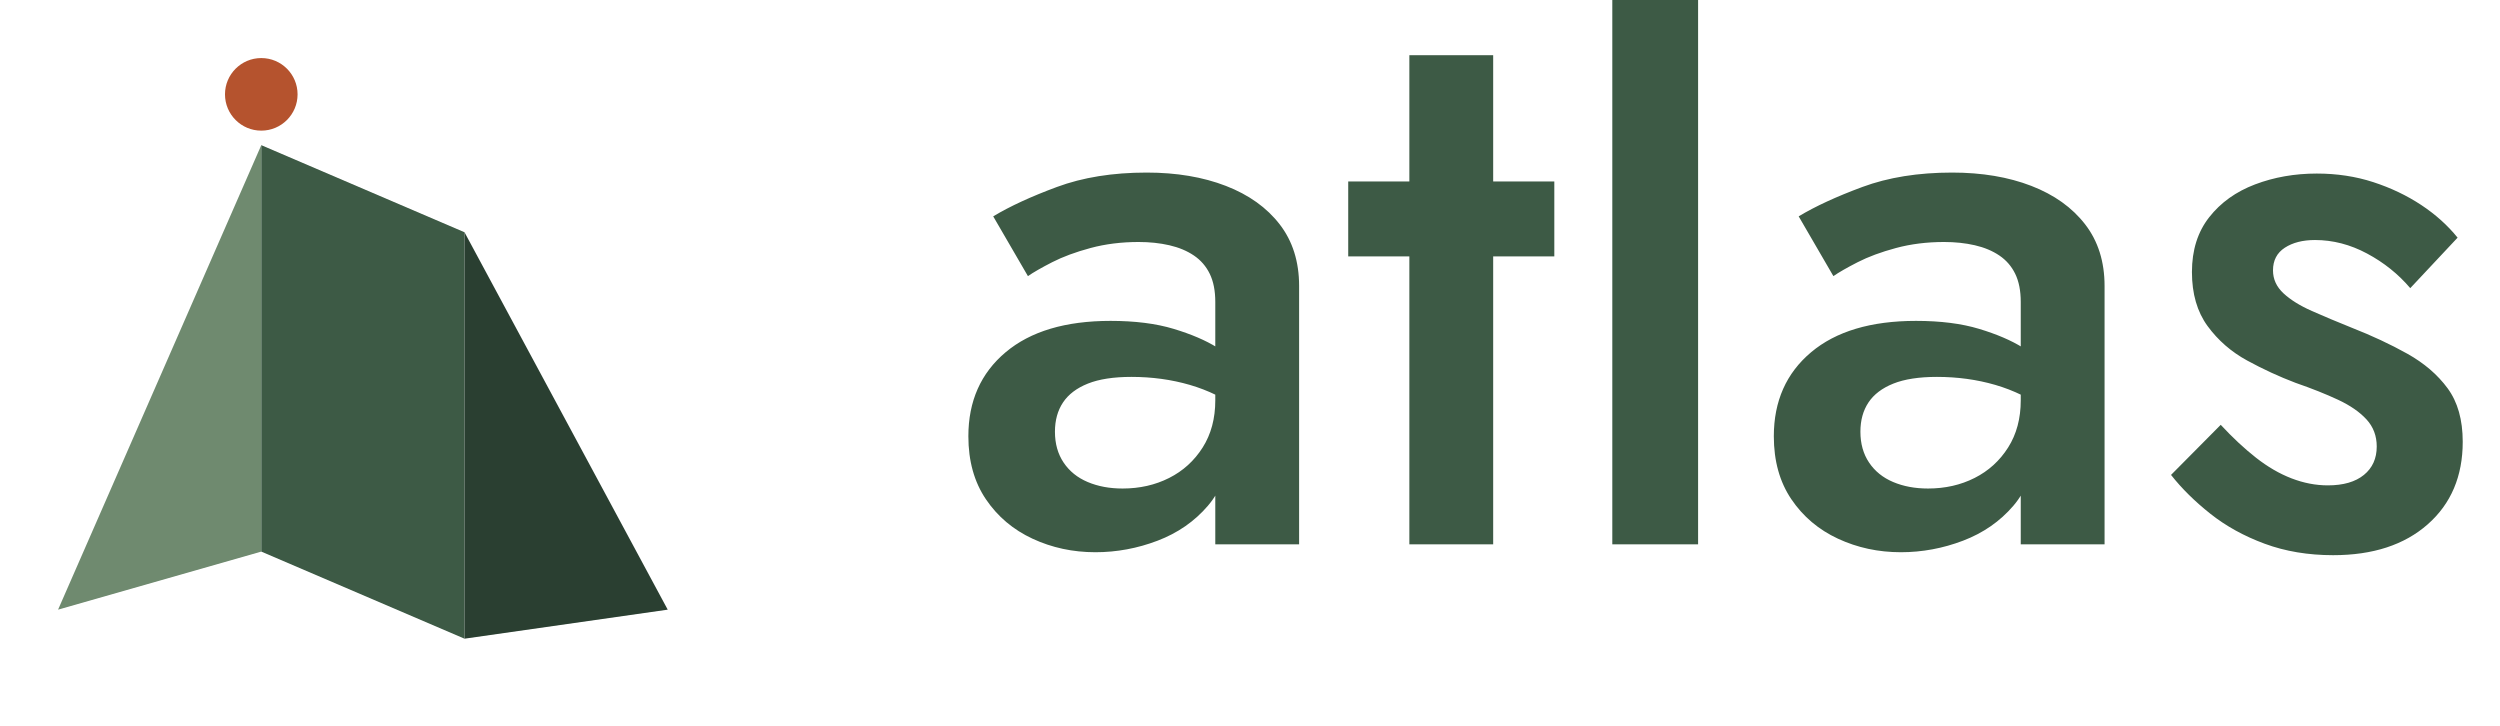
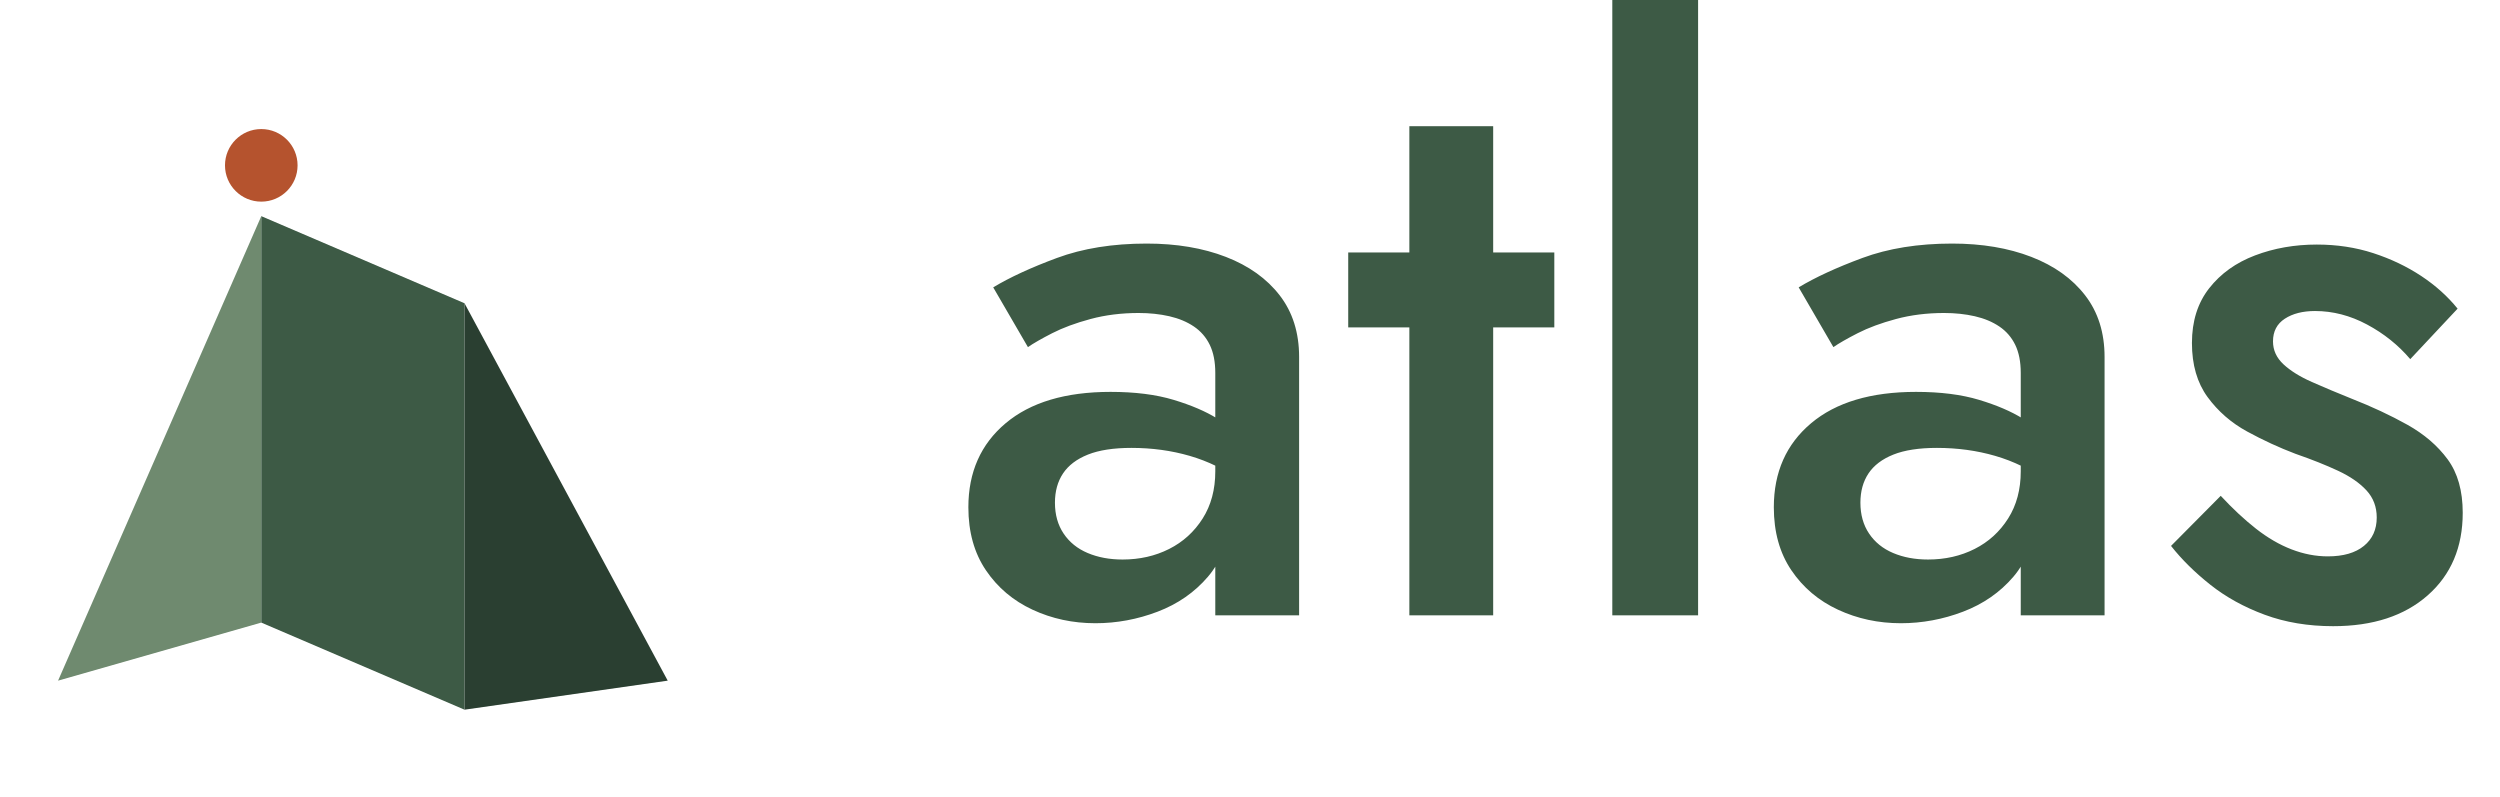
- <svg xmlns="http://www.w3.org/2000/svg" viewBox="0 0 316.9 92.0">
+ <svg xmlns="http://www.w3.org/2000/svg" viewBox="0 -9.0 316.9 101.0">
  <g transform="scale(0.92)">
    <path d="M8 84 L36 20 L36 76Z" fill="#6F8A6F" />
    <path d="M36 20 L64 32 L64 88 L36 76Z" fill="#3D5A45" />
    <path d="M64 32 L92 84 L64 88Z" fill="#2A3F31" />
    <circle cx="36" cy="13" r="5" fill="#B5532E" />
  </g>
  <path d="M133.725 54.725Q133.725 52.55 134.75 51.012Q135.775 49.475 137.9 48.625Q140.025 47.775 143.425 47.775Q147.325 47.775 150.812 48.787Q154.3 49.8 157.35 51.975V46.475Q156.45 45.4 154.287 44.05Q152.125 42.7 148.775 41.688Q145.425 40.675 140.775 40.675Q132.2 40.675 127.475 44.65Q122.75 48.625 122.75 55.3Q122.75 60.0 124.975 63.288Q127.2 66.575 130.887 68.287Q134.575 70.0 138.85 70.0Q142.9 70.0 146.738 68.537Q150.575 67.075 153.113 64.112Q155.65 61.15 155.65 56.75L154.05 50.75Q154.05 54.2 152.45 56.725Q150.85 59.25 148.2 60.587Q145.55 61.925 142.3 61.925Q139.825 61.925 137.875 61.1Q135.925 60.275 134.825 58.638Q133.725 57.0 133.725 54.725ZM130.3 35.0Q131.35 34.275 133.375 33.237Q135.4 32.2 138.238 31.437Q141.075 30.675 144.325 30.675Q146.425 30.675 148.225 31.087Q150.025 31.5 151.338 32.388Q152.65 33.275 153.35 34.712Q154.05 36.15 154.05 38.275V69.0H164.675V36.25Q164.675 31.625 162.213 28.438Q159.75 25.25 155.387 23.562Q151.025 21.875 145.35 21.875Q138.9 21.875 133.975 23.7Q129.05 25.525 125.9 27.425ZM170.9 23.0V32.5H197.025V23.0ZM178.65 7.0V69.0H189.275V7.0ZM204.375 -9.0V69.0H215.25V-9.0ZM235.825 54.725Q235.825 52.55 236.85 51.012Q237.875 49.475 240.0 48.625Q242.125 47.775 245.525 47.775Q249.425 47.775 252.912 48.787Q256.4 49.8 259.45 51.975V46.475Q258.55 45.4 256.387 44.05Q254.225 42.7 250.875 41.688Q247.525 40.675 242.875 40.675Q234.3 40.675 229.575 44.65Q224.85 48.625 224.85 55.3Q224.85 60.0 227.075 63.288Q229.3 66.575 232.987 68.287Q236.675 70.0 240.95 70.0Q245.0 70.0 248.838 68.537Q252.675 67.075 255.213 64.112Q257.75 61.15 257.75 56.75L256.15 50.75Q256.15 54.2 254.55 56.725Q252.95 59.25 250.3 60.587Q247.65 61.925 244.4 61.925Q241.925 61.925 239.975 61.1Q238.025 60.275 236.925 58.638Q235.825 57.0 235.825 54.725ZM232.4 35.0Q233.45 34.275 235.475 33.237Q237.5 32.2 240.338 31.437Q243.175 30.675 246.425 30.675Q248.525 30.675 250.325 31.087Q252.125 31.5 253.438 32.388Q254.75 33.275 255.45 34.712Q256.15 36.15 256.15 38.275V69.0H266.775V36.25Q266.775 31.625 264.312 28.438Q261.85 25.25 257.488 23.562Q253.125 21.875 247.45 21.875Q241.0 21.875 236.075 23.7Q231.15 25.525 228.0 27.425ZM281.5 53.85 275.2 60.2Q277.225 62.775 280.188 65.125Q283.15 67.475 287.075 68.925Q291.0 70.375 295.75 70.375Q303.3 70.375 307.738 66.463Q312.175 62.55 312.175 56.0Q312.175 51.825 310.263 49.225Q308.35 46.625 305.15 44.837Q301.95 43.05 298.125 41.55Q295.325 40.425 293.062 39.425Q290.8 38.425 289.462 37.188Q288.125 35.95 288.125 34.275Q288.125 32.375 289.625 31.4Q291.125 30.425 293.45 30.425Q296.85 30.425 300.05 32.138Q303.25 33.85 305.525 36.525L311.525 30.125Q309.625 27.775 306.9 25.975Q304.175 24.175 300.837 23.087Q297.5 22.0 293.675 22.0Q289.475 22.0 285.85 23.375Q282.225 24.75 280.038 27.537Q277.85 30.325 277.85 34.475Q277.85 38.625 279.837 41.337Q281.825 44.05 284.85 45.7Q287.875 47.35 290.975 48.525Q294.075 49.6 296.375 50.675Q298.675 51.75 299.975 53.163Q301.275 54.575 301.275 56.6Q301.275 58.875 299.65 60.2Q298.025 61.525 295.075 61.525Q292.775 61.525 290.475 60.638Q288.175 59.75 285.962 58.013Q283.75 56.275 281.5 53.85Z" fill="#3D5A45" />
</svg>
